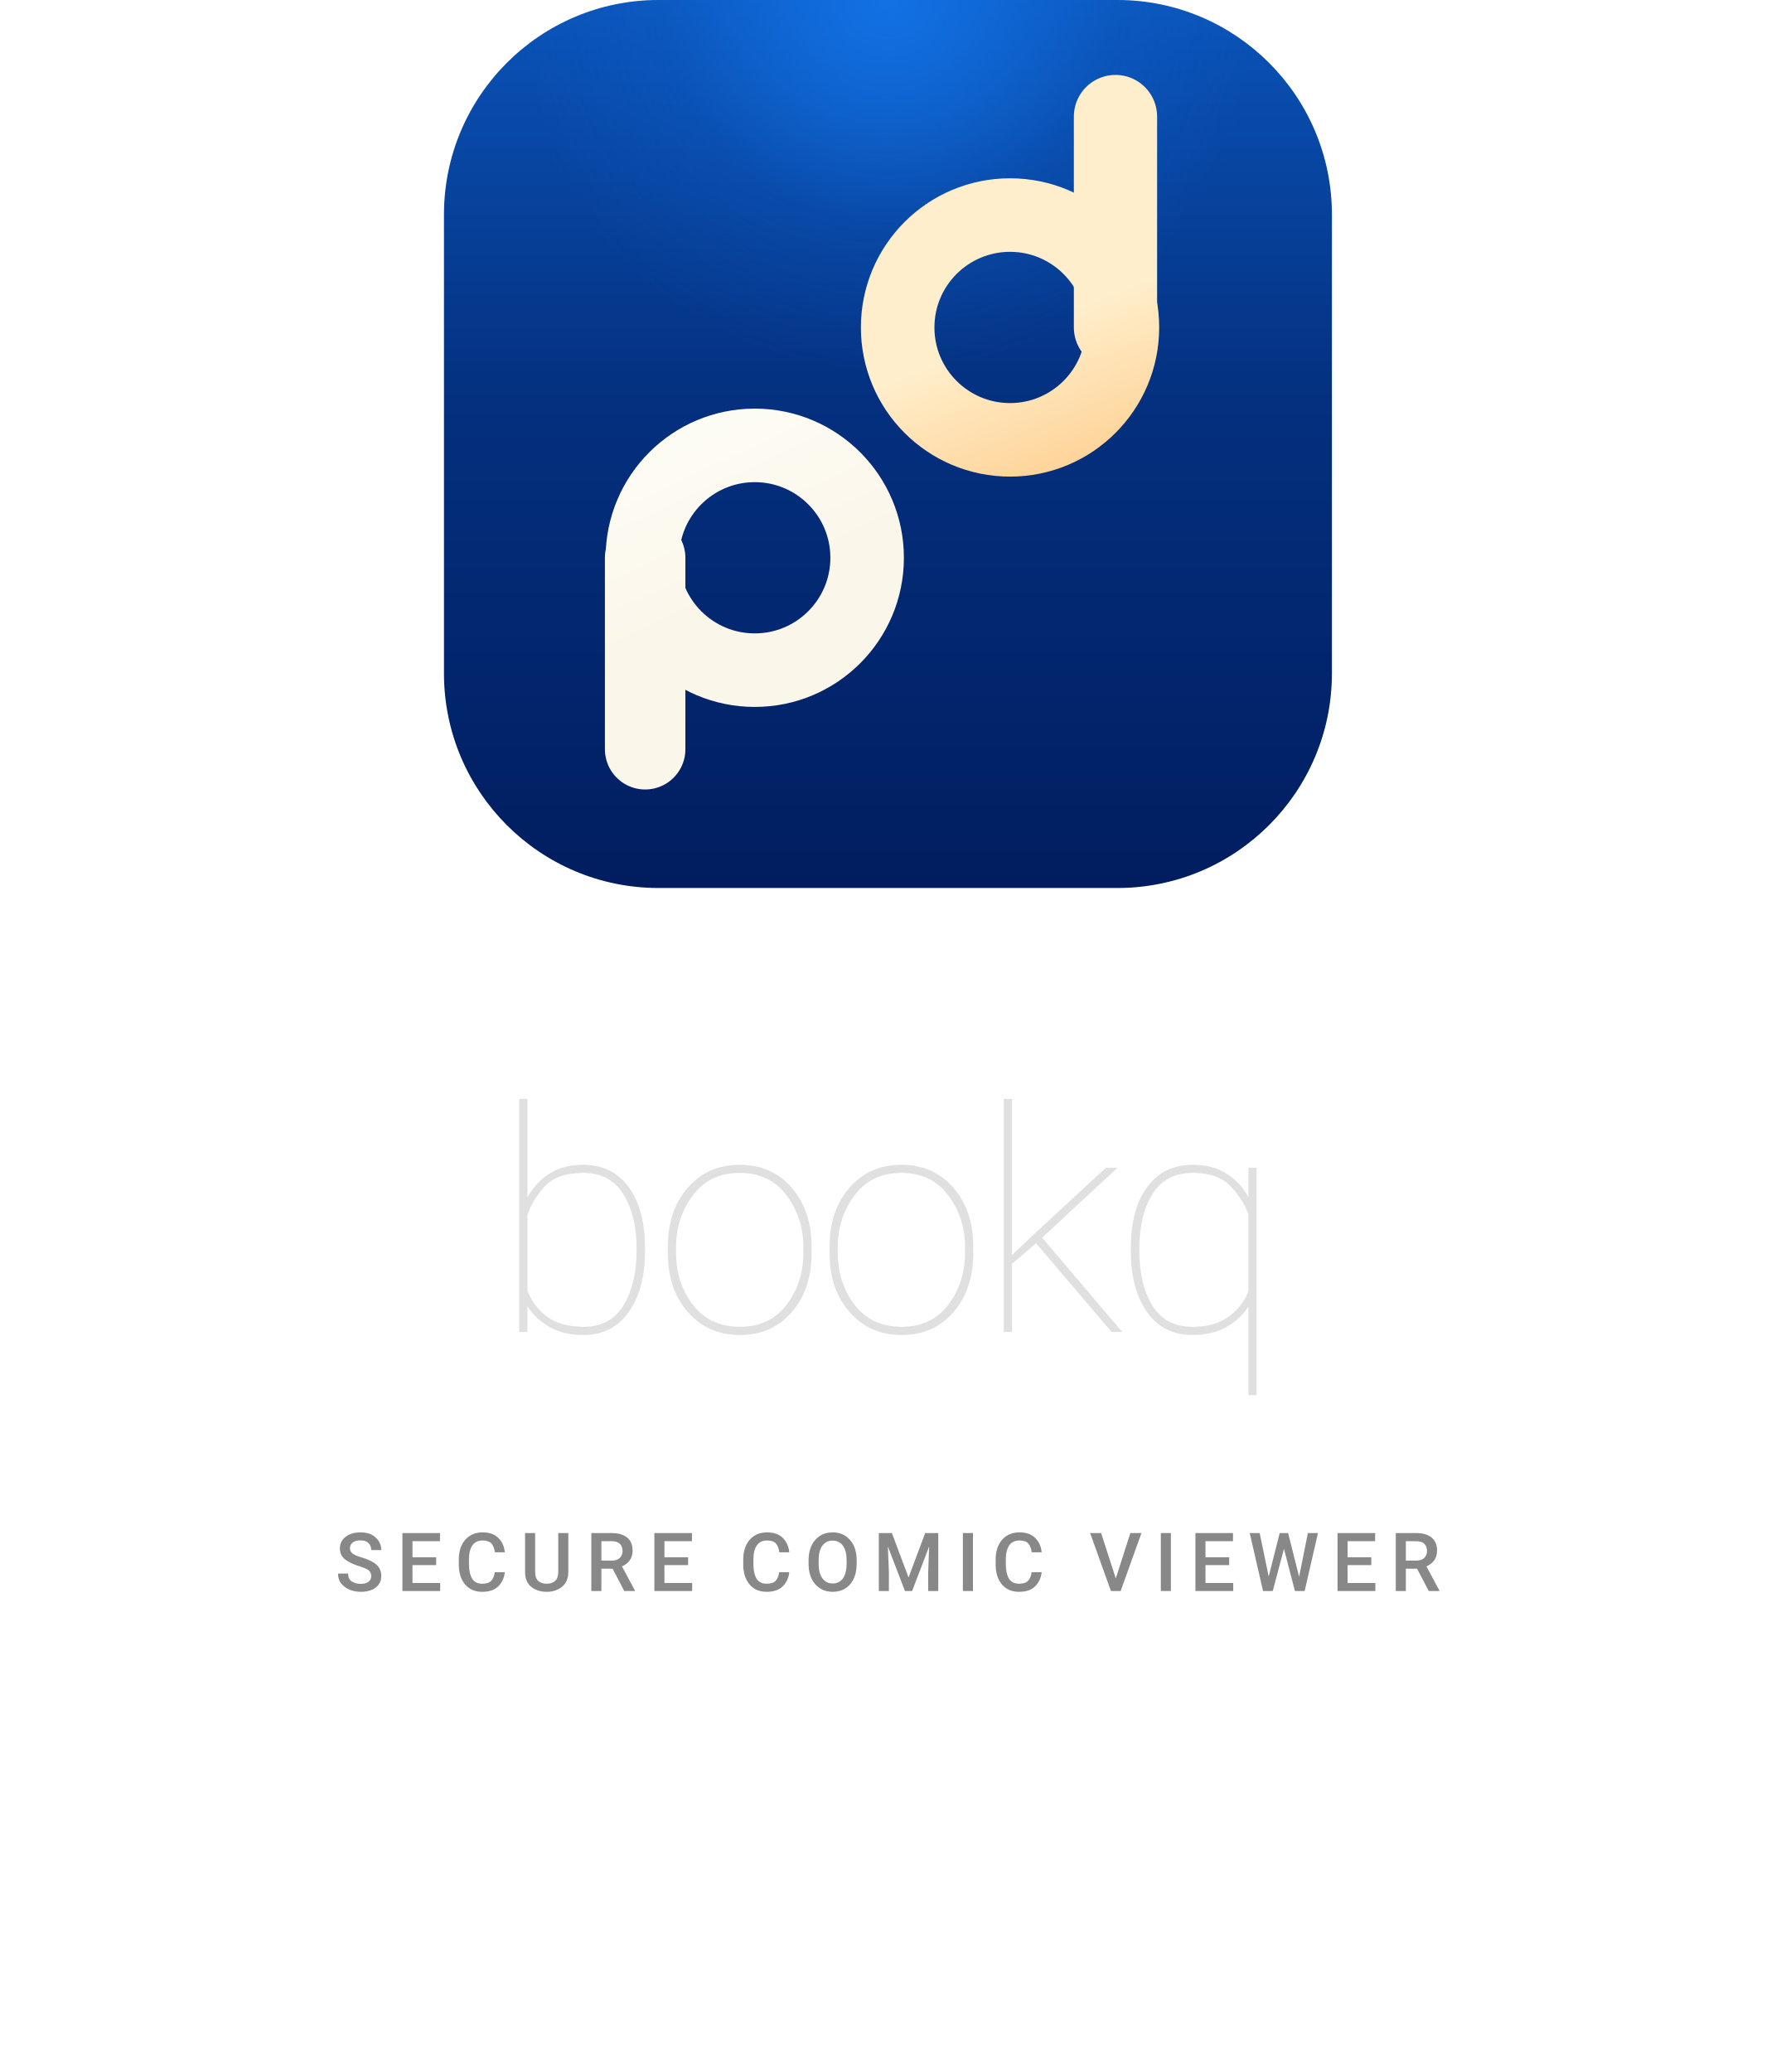
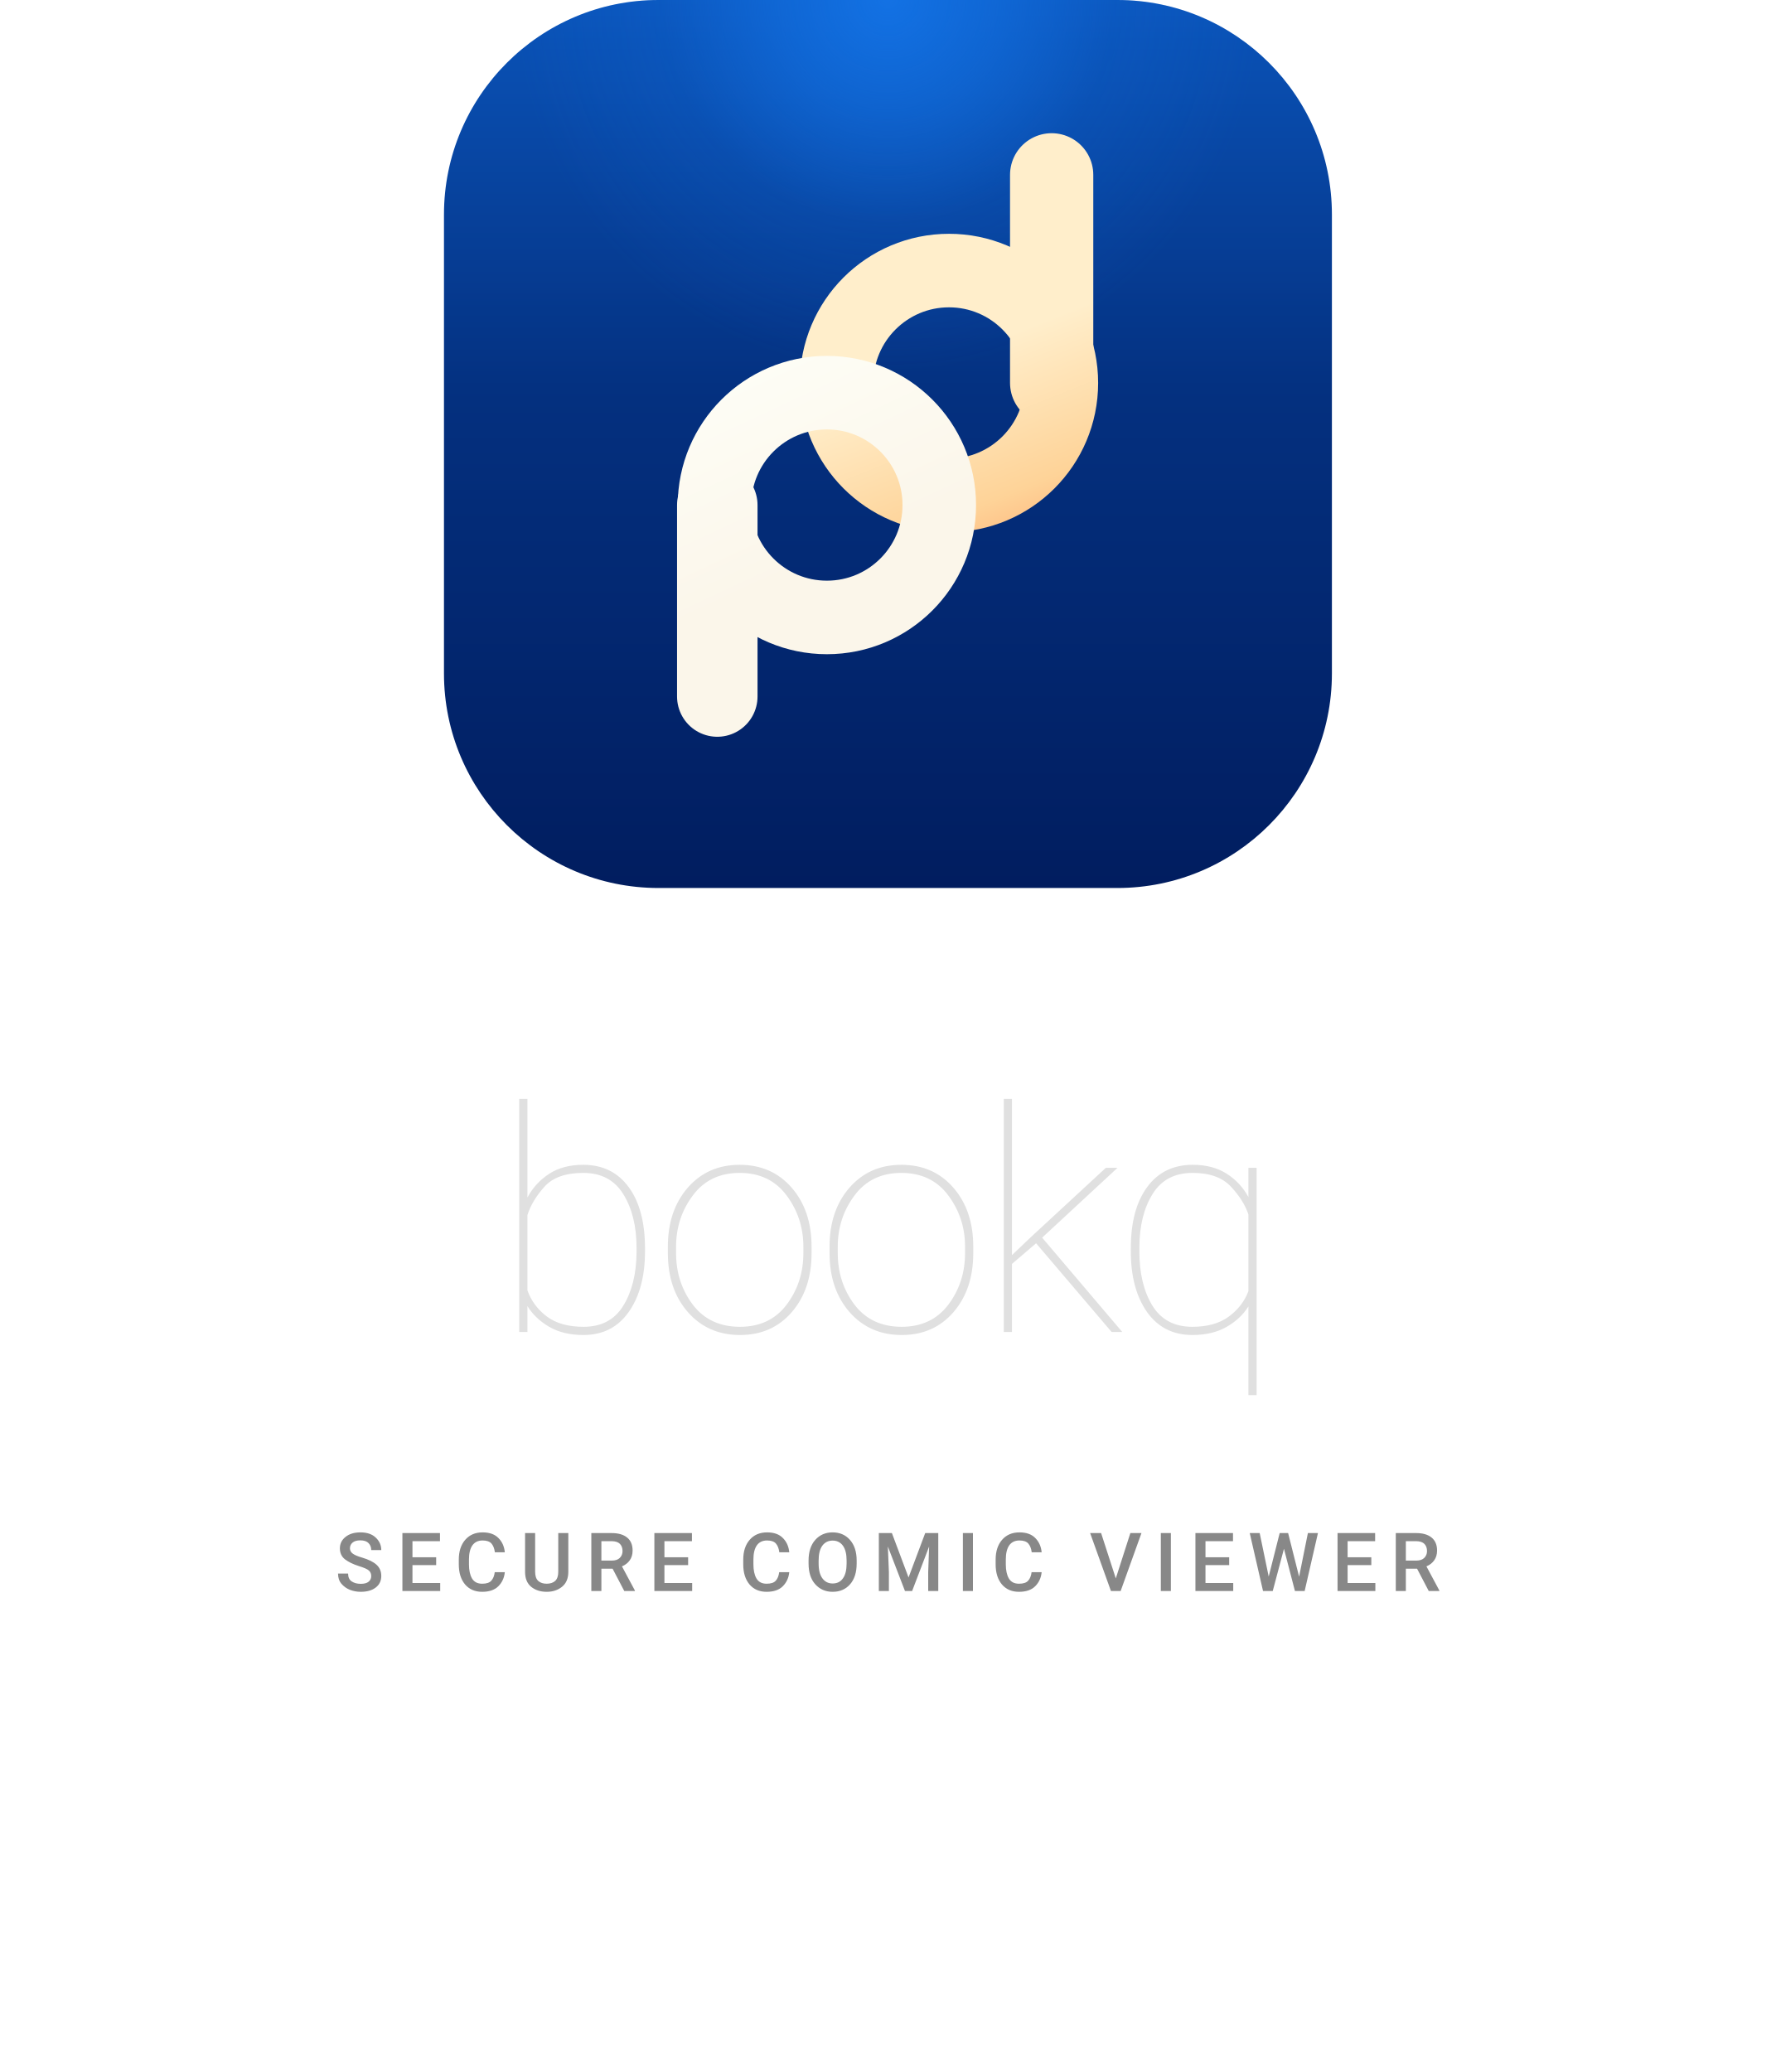
<svg xmlns="http://www.w3.org/2000/svg" viewBox="0 0 240 280">
  <defs>
    <linearGradient id="bg" x1="0" y1="0" x2="0" y2="1">
      <stop offset="0" stop-color="#0A54BA" />
      <stop offset="0.45" stop-color="#04307F" />
      <stop offset="1" stop-color="#011D5F" />
    </linearGradient>
    <radialGradient id="glow" cx="0.5" cy="0" r="0.42">
      <stop offset="0" stop-color="#1373E6" stop-opacity="0.95" />
      <stop offset="0.3" stop-color="#1373E6" stop-opacity="0.6" />
      <stop offset="0.6" stop-color="#1373E6" stop-opacity="0.18" />
      <stop offset="1" stop-color="#1373E6" stop-opacity="0" />
    </radialGradient>
    <linearGradient id="inkB" gradientUnits="userSpaceOnUse" x1="20.2" y1="8" x2="23.7" y2="15.5">
      <stop offset="0" stop-color="#FEFEF7" />
      <stop offset="1" stop-color="#FBF6EA" />
    </linearGradient>
    <linearGradient id="inkQ" gradientUnits="userSpaceOnUse" x1="8" y1="17" x2="11.6" y2="26">
      <stop offset="0" stop-color="#FFEECB" />
      <stop offset="0.55" stop-color="#FED398" />
      <stop offset="1" stop-color="#FE9962" />
    </linearGradient>
  </defs>
  <rect x="60" width="120" height="120" rx="29" fill="url(#bg)" />
  <rect x="60" width="120" height="120" rx="29" fill="url(#glow)" />
  <g transform="translate(60,0) scale(3.75)" fill="none" stroke-linecap="round">
-     <circle cx="20.4" cy="11.8" r="4.05" stroke="url(#inkQ)" stroke-width="2.65" />
-     <line x1="24.2" y1="4.2" x2="24.2" y2="11.8" stroke="url(#inkQ)" stroke-width="3.0" />
-     <circle cx="11.2" cy="20.1" r="4.05" stroke="url(#inkB)" stroke-width="2.65" />
-     <line x1="7.25" y1="20.1" x2="7.25" y2="27.0" stroke="url(#inkB)" stroke-width="2.9" />
+     <circle cx="18.2" cy="13.8" r="4.05" stroke="url(#inkQ)" stroke-width="2.65" />
+     <line x1="21.9" y1="6.3" x2="21.9" y2="13.8" stroke="url(#inkQ)" stroke-width="3.0" />
+     <circle cx="13.8" cy="18.2" r="4.05" stroke="url(#inkB)" stroke-width="2.65" />
+     <line x1="9.85" y1="18.2" x2="9.85" y2="25.1" stroke="url(#inkB)" stroke-width="2.9" />
  </g>
  <text x="120" y="180" font-family="-apple-system, BlinkMacSystemFont, 'Segoe UI', Roboto, sans-serif" font-size="42" font-weight="200" fill="#e0e0e0" text-anchor="middle" letter-spacing="-0.03em">bookq</text>
  <text x="120" y="215" font-family="-apple-system, BlinkMacSystemFont, 'Segoe UI', Roboto, sans-serif" font-size="11" font-weight="500" fill="#888" text-anchor="middle" letter-spacing="0.15em">SECURE COMIC VIEWER</text>
</svg>
